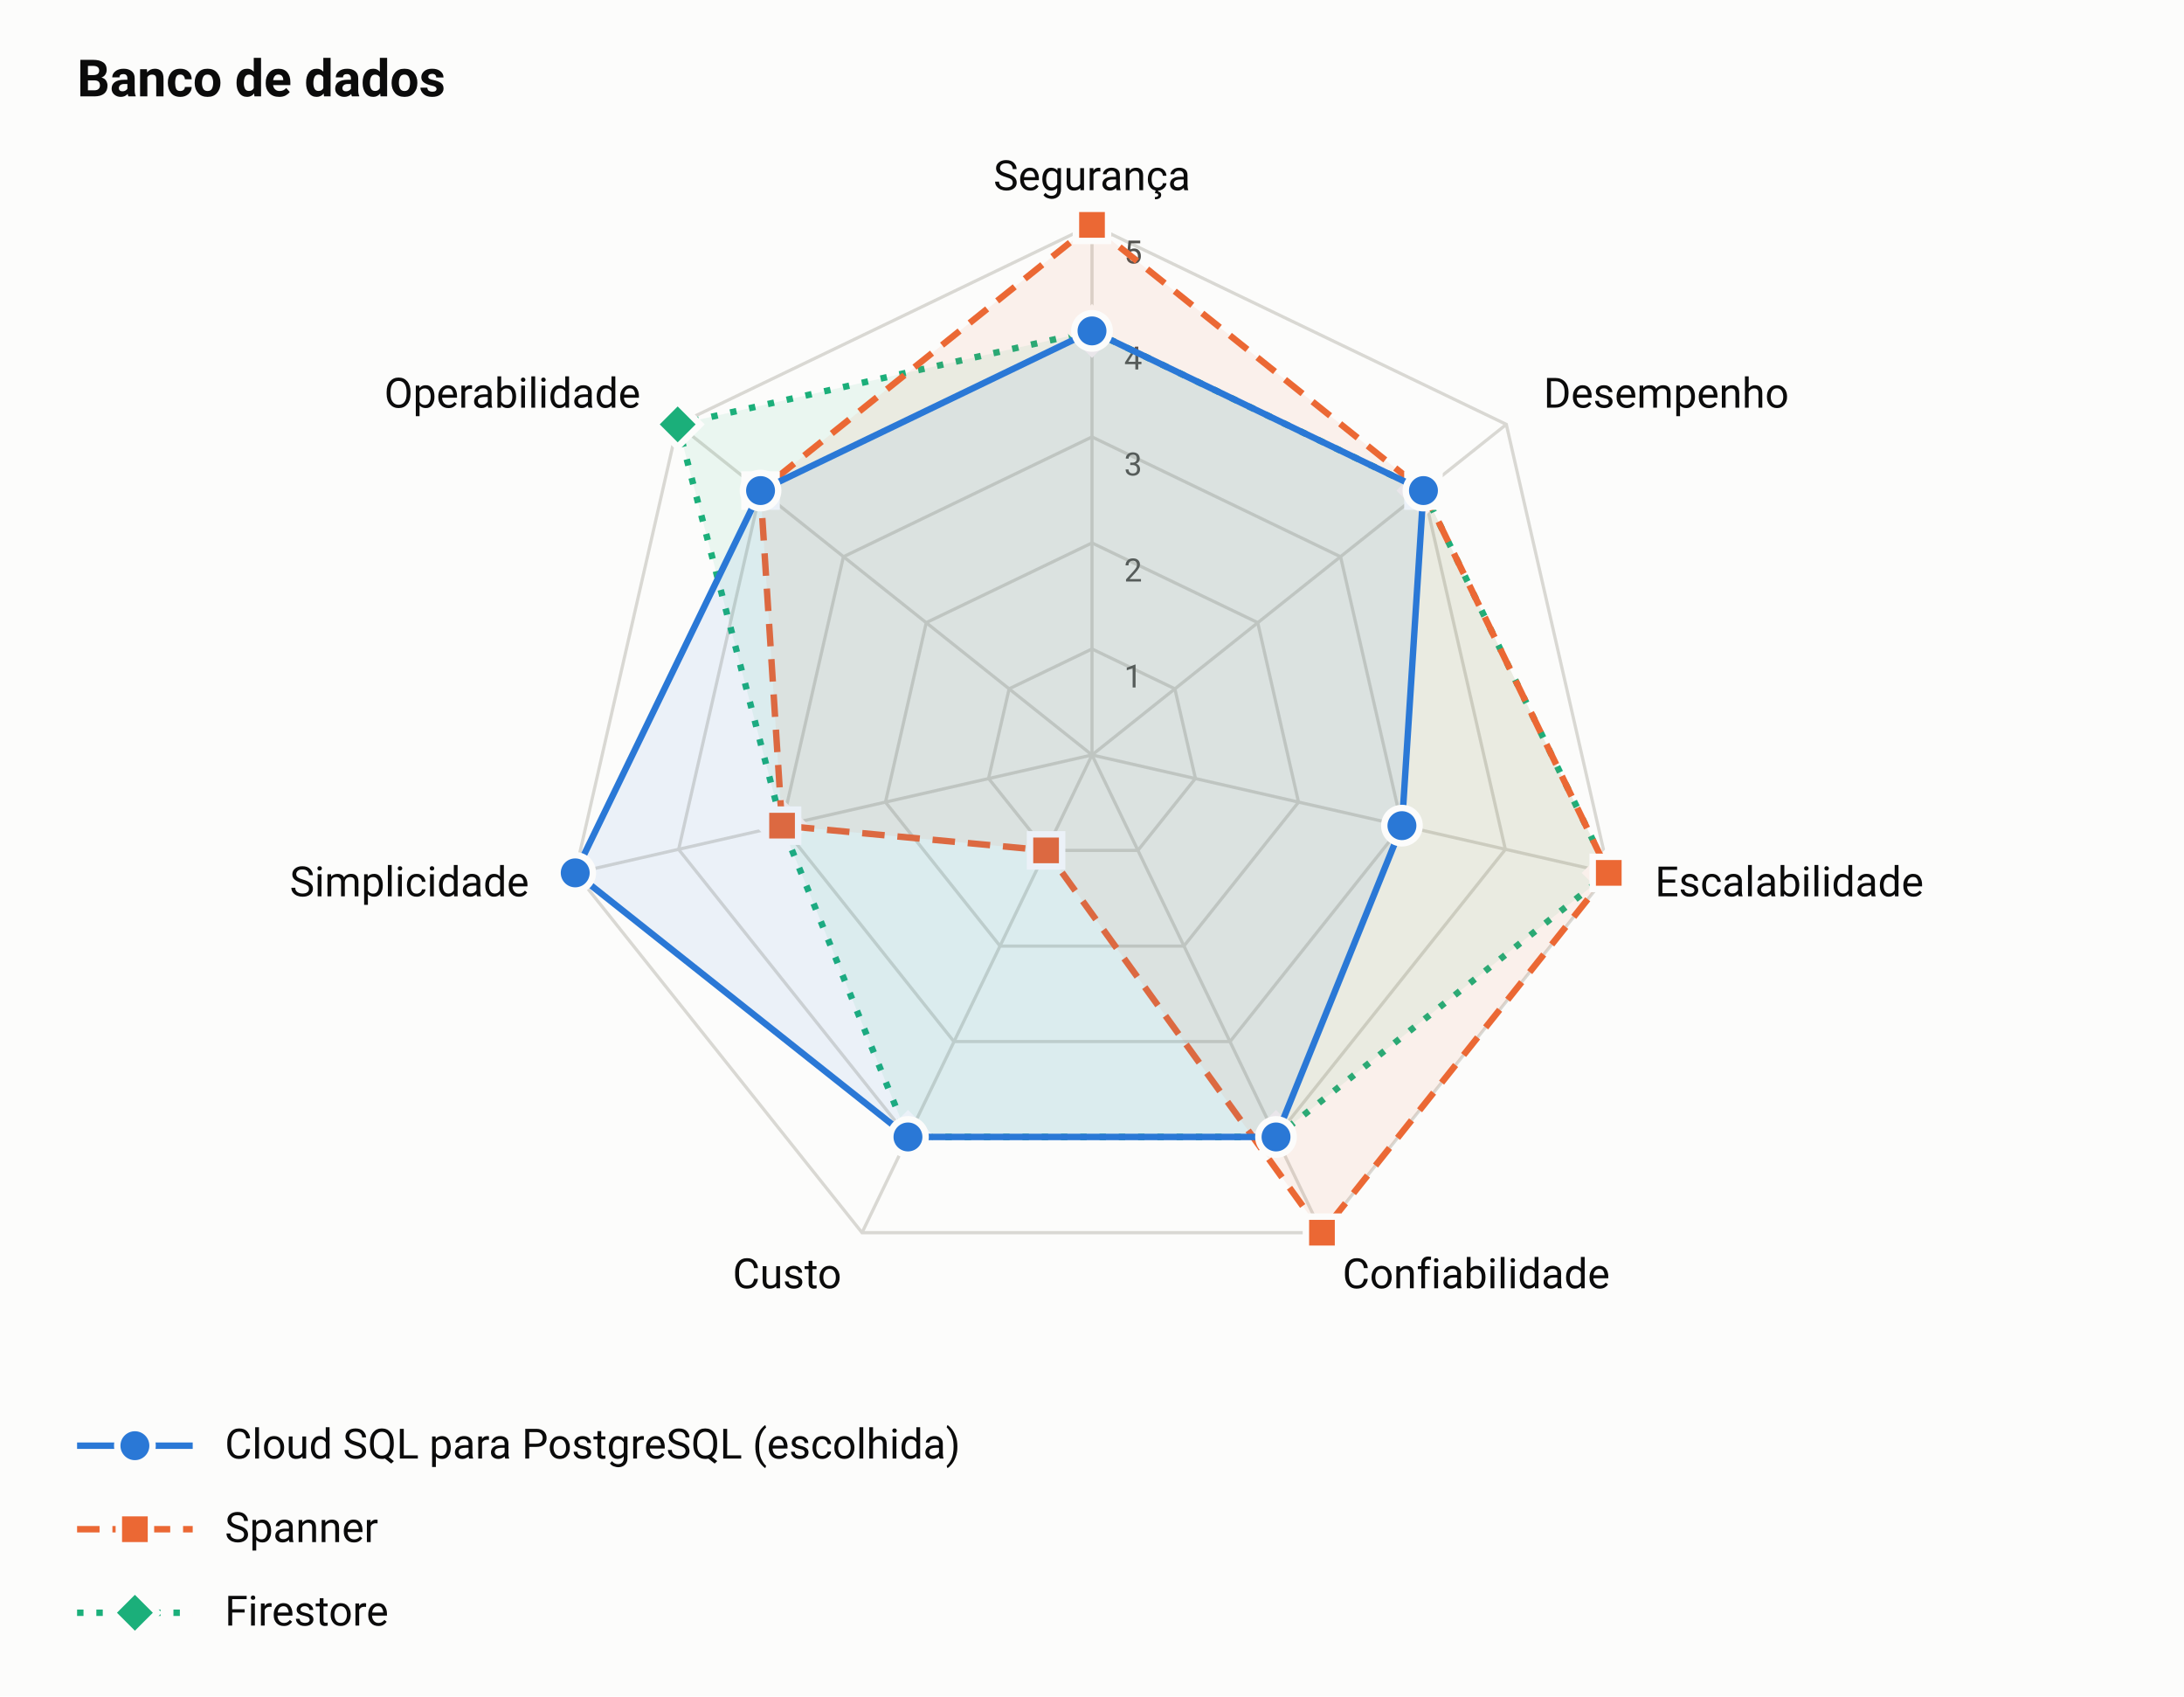
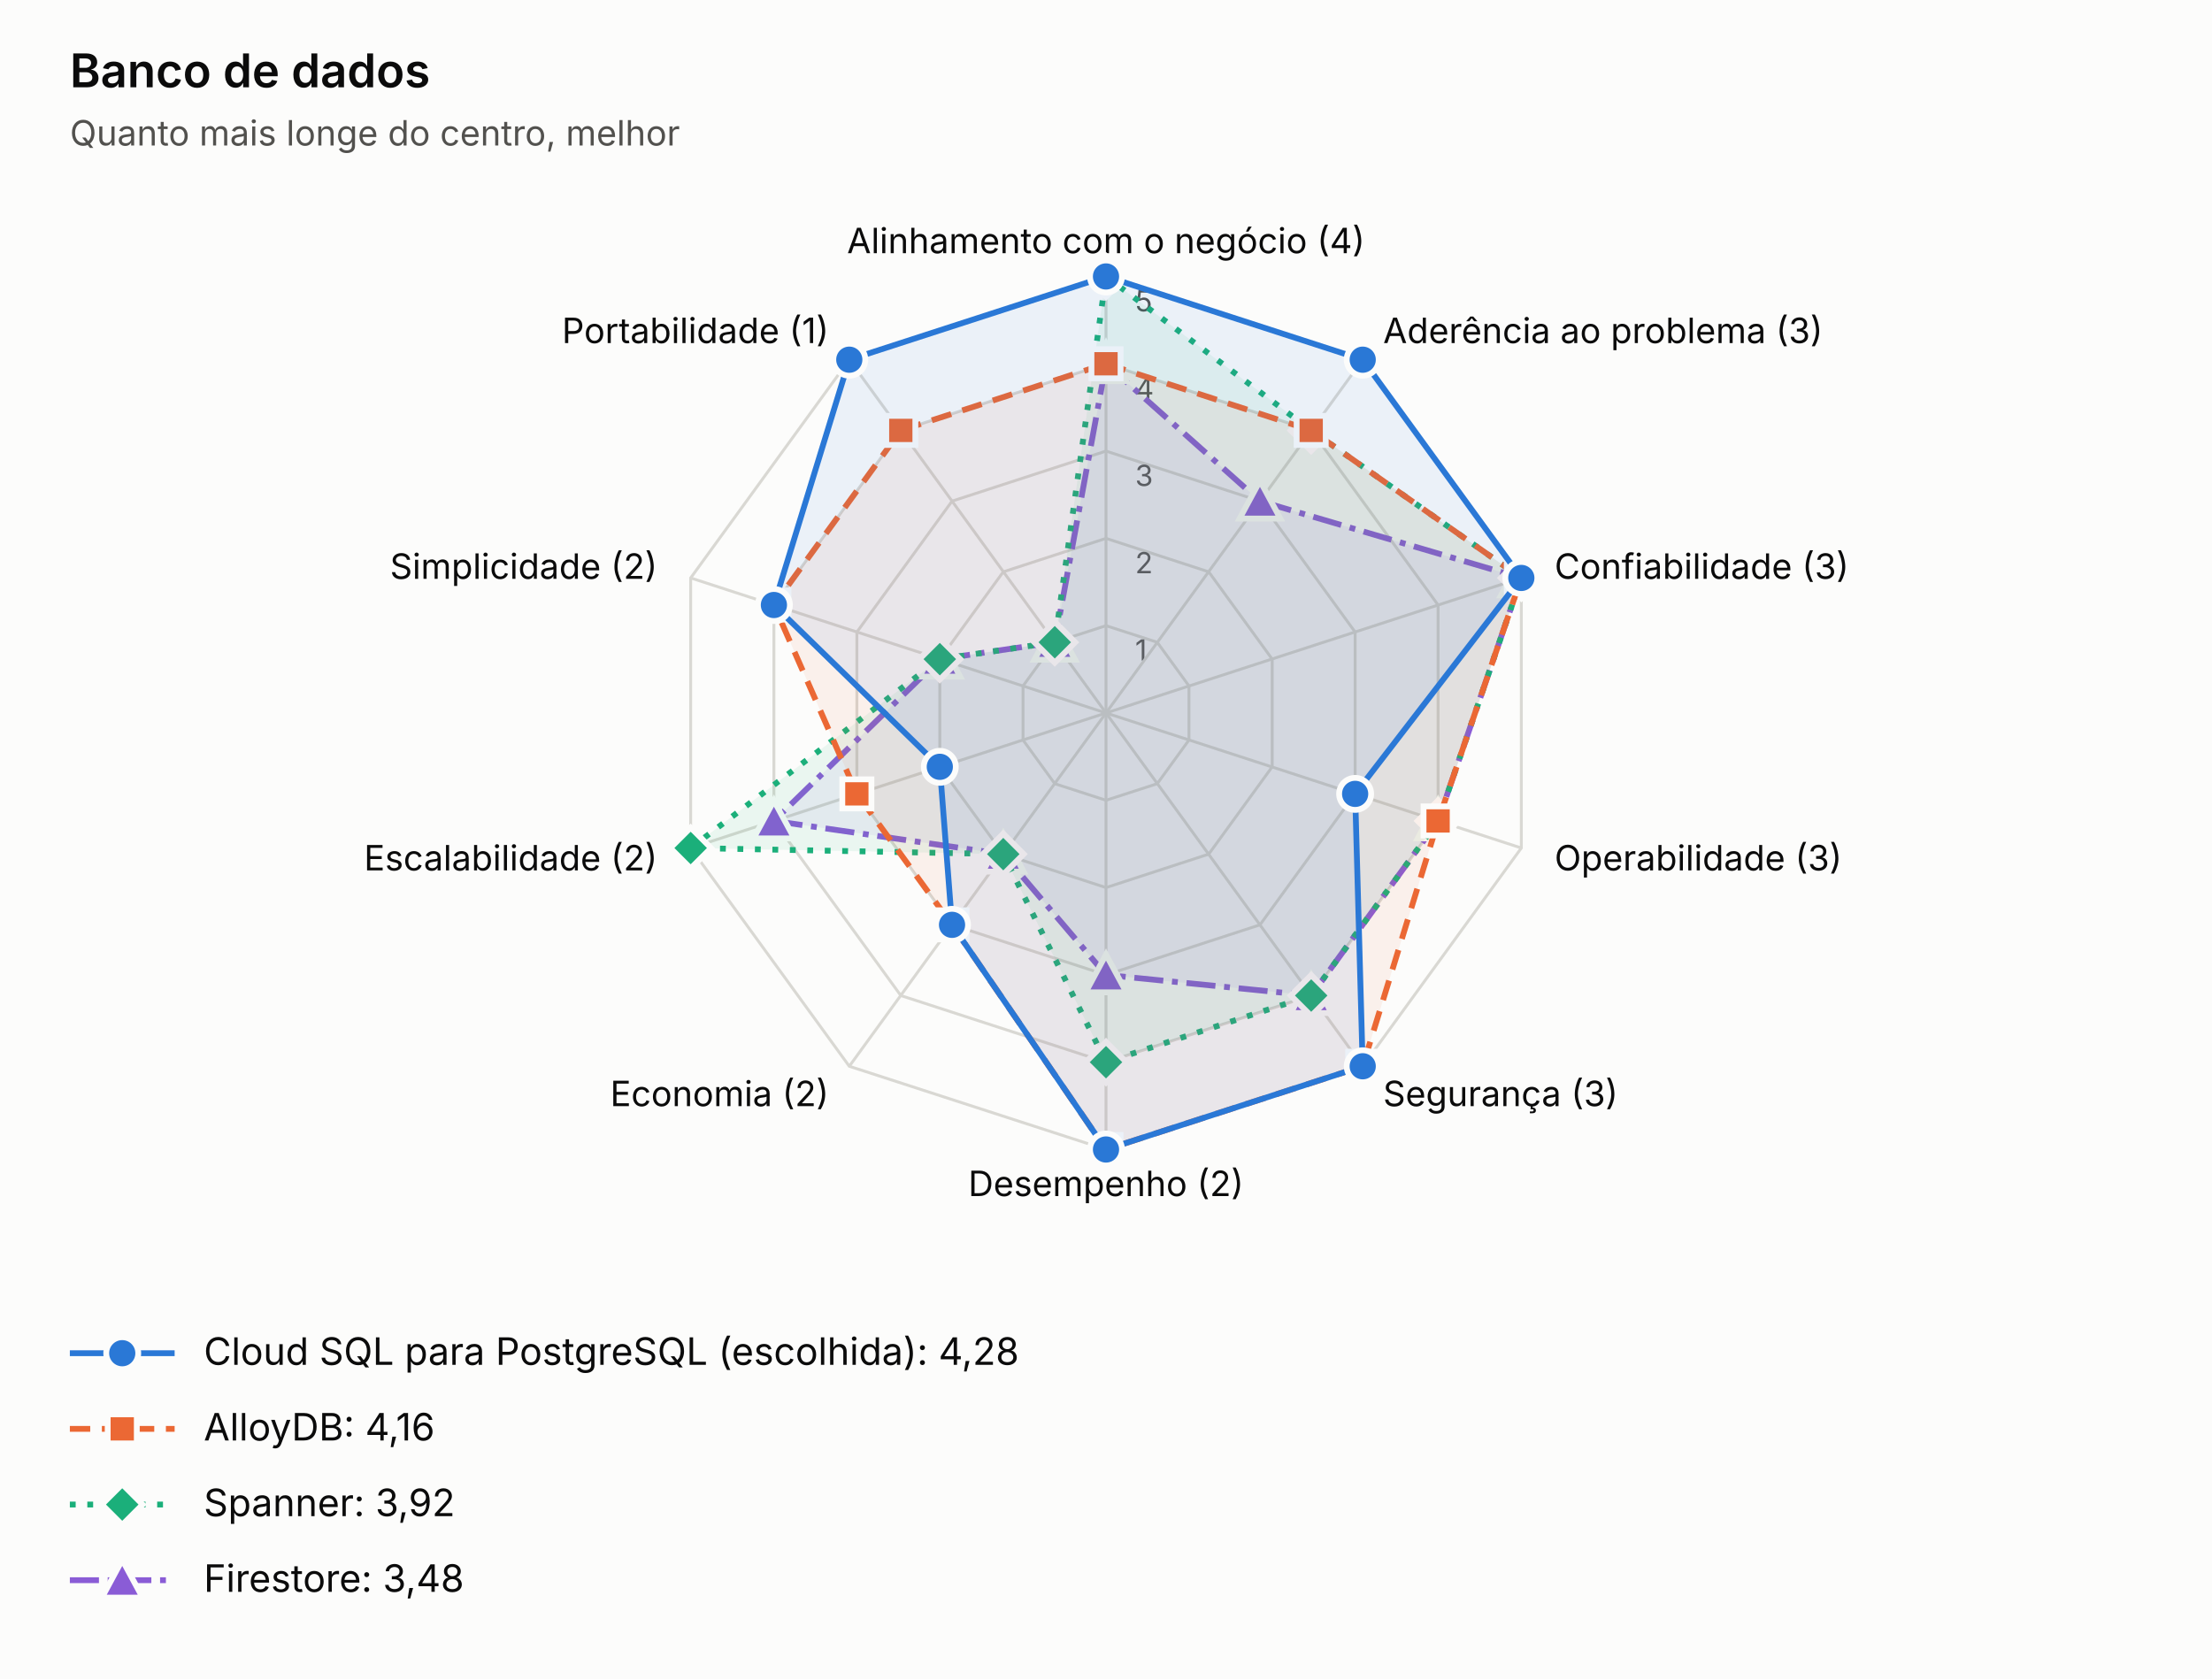
- <svg xmlns="http://www.w3.org/2000/svg" viewBox="0 0 680 528" role="img" aria-label="Banco de dados" font-family="-apple-system, 'Segoe UI', Roboto, Helvetica, Arial, sans-serif">
-   <rect width="680" height="528" fill="#fcfcfb" />
+ <svg xmlns="http://www.w3.org/2000/svg" viewBox="0 0 760 577" role="img" aria-label="Banco de dados" font-family="-apple-system, BlinkMacSystemFont, 'Segoe UI', sans-serif">
+   <rect width="760" height="577" fill="#fcfcfb" />
  <text x="24" y="30" font-size="16" font-weight="600" fill="#0b0b0b">Banco de dados</text>
-   <polygon points="340.0,202.0 365.8,214.4 372.2,242.3 354.3,264.7 325.7,264.7 307.8,242.3 314.2,214.4" fill="none" stroke="#d9d8d3" stroke-width="1" />
-   <text x="350.0" y="214.0" font-size="10" fill="#52514e">1</text>
-   <polygon points="340.0,169.0 391.6,193.8 404.3,249.7 368.6,294.5 311.4,294.5 275.7,249.7 288.4,193.8" fill="none" stroke="#d9d8d3" stroke-width="1" />
-   <text x="350.0" y="181.0" font-size="10" fill="#52514e">2</text>
-   <polygon points="340.0,136.0 417.4,173.3 436.5,257.0 383.0,324.2 297.0,324.2 243.5,257.0 262.6,173.3" fill="none" stroke="#d9d8d3" stroke-width="1" />
-   <text x="350.0" y="148.0" font-size="10" fill="#52514e">3</text>
-   <polygon points="340.0,103.0 443.2,152.7 468.7,264.4 397.3,353.9 282.7,353.9 211.3,264.4 236.8,152.7" fill="none" stroke="#d9d8d3" stroke-width="1" />
-   <text x="350.0" y="115.0" font-size="10" fill="#52514e">4</text>
-   <polygon points="340.0,70.0 469.0,132.1 500.9,271.7 411.6,383.7 268.4,383.7 179.1,271.7 211.0,132.1" fill="none" stroke="#d9d8d3" stroke-width="1" />
-   <text x="350.0" y="82.0" font-size="10" fill="#52514e">5</text>
-   <line x1="340" y1="235" x2="340.0" y2="70.0" stroke="#d9d8d3" stroke-width="1" />
-   <text x="340.0" y="59.2" text-anchor="middle" font-size="13" fill="#0b0b0b">Segurança</text>
-   <line x1="340" y1="235" x2="469.0" y2="132.1" stroke="#d9d8d3" stroke-width="1" />
-   <text x="480.6" y="126.9" text-anchor="start" font-size="13" fill="#0b0b0b">Desempenho</text>
-   <line x1="340" y1="235" x2="500.9" y2="271.7" stroke="#d9d8d3" stroke-width="1" />
-   <text x="515.3" y="279.0" text-anchor="start" font-size="13" fill="#0b0b0b">Escalabilidade</text>
-   <line x1="340" y1="235" x2="411.6" y2="383.7" stroke="#d9d8d3" stroke-width="1" />
-   <text x="418.0" y="401.0" text-anchor="start" font-size="13" fill="#0b0b0b">Confiabilidade</text>
-   <line x1="340" y1="235" x2="268.4" y2="383.7" stroke="#d9d8d3" stroke-width="1" />
-   <text x="262.0" y="401.0" text-anchor="end" font-size="13" fill="#0b0b0b">Custo</text>
-   <line x1="340" y1="235" x2="179.1" y2="271.7" stroke="#d9d8d3" stroke-width="1" />
-   <text x="164.7" y="279.0" text-anchor="end" font-size="13" fill="#0b0b0b">Simplicidade</text>
-   <line x1="340" y1="235" x2="211.0" y2="132.1" stroke="#d9d8d3" stroke-width="1" />
-   <text x="199.4" y="126.9" text-anchor="end" font-size="13" fill="#0b0b0b">Operabilidade</text>
-   <polygon points="340.0,103.0 443.2,152.7 500.9,271.7 397.3,353.9 282.7,353.9 243.5,257.0 211.0,132.1" fill="#1baf7a" fill-opacity="0.08" stroke="#1baf7a" stroke-width="2" stroke-linejoin="round" stroke-dasharray="2 4" />
-   <polygon points="340.0,96.0 347.0,103.0 340.0,110.0 333.0,103.0" fill="#1baf7a" stroke="#fcfcfb" stroke-width="2" />
-   <polygon points="443.2,145.7 450.2,152.7 443.2,159.7 436.2,152.7" fill="#1baf7a" stroke="#fcfcfb" stroke-width="2" />
-   <polygon points="500.9,264.7 507.9,271.7 500.9,278.7 493.9,271.7" fill="#1baf7a" stroke="#fcfcfb" stroke-width="2" />
-   <polygon points="397.3,346.9 404.3,353.9 397.3,360.9 390.3,353.9" fill="#1baf7a" stroke="#fcfcfb" stroke-width="2" />
-   <polygon points="282.7,346.9 289.7,353.9 282.7,360.9 275.7,353.9" fill="#1baf7a" stroke="#fcfcfb" stroke-width="2" />
-   <polygon points="243.5,250.0 250.5,257.0 243.5,264.0 236.5,257.0" fill="#1baf7a" stroke="#fcfcfb" stroke-width="2" />
-   <polygon points="211.0,125.1 218.0,132.1 211.0,139.1 204.0,132.1" fill="#1baf7a" stroke="#fcfcfb" stroke-width="2" />
-   <polygon points="340.0,70.0 443.2,152.7 500.9,271.7 411.6,383.7 325.7,264.7 243.5,257.0 236.8,152.7" fill="#eb6834" fill-opacity="0.08" stroke="#eb6834" stroke-width="2" stroke-linejoin="round" stroke-dasharray="7 4" />
-   <rect x="335.0" y="65.0" width="10" height="10" fill="#eb6834" stroke="#fcfcfb" stroke-width="2" />
-   <rect x="438.2" y="147.7" width="10" height="10" fill="#eb6834" stroke="#fcfcfb" stroke-width="2" />
-   <rect x="495.9" y="266.7" width="10" height="10" fill="#eb6834" stroke="#fcfcfb" stroke-width="2" />
-   <rect x="406.6" y="378.7" width="10" height="10" fill="#eb6834" stroke="#fcfcfb" stroke-width="2" />
-   <rect x="320.7" y="259.7" width="10" height="10" fill="#eb6834" stroke="#fcfcfb" stroke-width="2" />
-   <rect x="238.5" y="252.0" width="10" height="10" fill="#eb6834" stroke="#fcfcfb" stroke-width="2" />
-   <rect x="231.8" y="147.7" width="10" height="10" fill="#eb6834" stroke="#fcfcfb" stroke-width="2" />
-   <polygon points="340.0,103.0 443.2,152.7 436.5,257.0 397.3,353.9 282.7,353.9 179.1,271.7 236.8,152.7" fill="#2a78d6" fill-opacity="0.08" stroke="#2a78d6" stroke-width="2" stroke-linejoin="round" />
-   <circle cx="340.0" cy="103.0" r="5.5" fill="#2a78d6" stroke="#fcfcfb" stroke-width="2" />
-   <circle cx="443.2" cy="152.7" r="5.5" fill="#2a78d6" stroke="#fcfcfb" stroke-width="2" />
-   <circle cx="436.5" cy="257.0" r="5.5" fill="#2a78d6" stroke="#fcfcfb" stroke-width="2" />
-   <circle cx="397.3" cy="353.9" r="5.5" fill="#2a78d6" stroke="#fcfcfb" stroke-width="2" />
-   <circle cx="282.7" cy="353.9" r="5.5" fill="#2a78d6" stroke="#fcfcfb" stroke-width="2" />
-   <circle cx="179.1" cy="271.7" r="5.5" fill="#2a78d6" stroke="#fcfcfb" stroke-width="2" />
-   <circle cx="236.8" cy="152.7" r="5.5" fill="#2a78d6" stroke="#fcfcfb" stroke-width="2" />
-   <line x1="24" y1="450" x2="60" y2="450" stroke="#2a78d6" stroke-width="2" />
-   <circle cx="42.0" cy="450.0" r="5.5" fill="#2a78d6" stroke="#fcfcfb" stroke-width="2" />
-   <text x="70" y="454" font-size="13" fill="#0b0b0b">Cloud SQL para PostgreSQL (escolhida)</text>
-   <line x1="24" y1="476" x2="60" y2="476" stroke="#eb6834" stroke-width="2" stroke-dasharray="7 4" />
-   <rect x="37.0" y="471.0" width="10" height="10" fill="#eb6834" stroke="#fcfcfb" stroke-width="2" />
-   <text x="70" y="480" font-size="13" fill="#0b0b0b">Spanner</text>
-   <line x1="24" y1="502" x2="60" y2="502" stroke="#1baf7a" stroke-width="2" stroke-dasharray="2 4" />
-   <polygon points="42.0,495.0 49.0,502.0 42.0,509.0 35.0,502.0" fill="#1baf7a" stroke="#fcfcfb" stroke-width="2" />
-   <text x="70" y="506" font-size="13" fill="#0b0b0b">Firestore</text>
+   <text x="24" y="50" font-size="12" fill="#52514e">Quanto mais longe do centro, melhor</text>
+   <polygon points="380.0,215.0 397.6,220.7 408.5,235.7 408.5,254.3 397.6,269.3 380.0,275.0 362.4,269.3 351.5,254.3 351.5,235.7 362.4,220.7" fill="none" stroke="#d9d8d3" stroke-width="1" />
+   <text x="390.0" y="227.0" font-size="10" fill="#52514e">1</text>
+   <polygon points="380.0,185.0 415.3,196.5 437.1,226.5 437.1,263.5 415.3,293.5 380.0,305.0 344.7,293.5 322.9,263.5 322.9,226.5 344.7,196.5" fill="none" stroke="#d9d8d3" stroke-width="1" />
+   <text x="390.0" y="197.0" font-size="10" fill="#52514e">2</text>
+   <polygon points="380.0,155.0 432.9,172.2 465.6,217.2 465.6,272.8 432.9,317.8 380.0,335.0 327.1,317.8 294.4,272.8 294.4,217.2 327.1,172.2" fill="none" stroke="#d9d8d3" stroke-width="1" />
+   <text x="390.0" y="167.0" font-size="10" fill="#52514e">3</text>
+   <polygon points="380.0,125.0 450.5,147.9 494.1,207.9 494.1,282.1 450.5,342.1 380.0,365.0 309.5,342.1 265.9,282.1 265.9,207.9 309.5,147.9" fill="none" stroke="#d9d8d3" stroke-width="1" />
+   <text x="390.0" y="137.0" font-size="10" fill="#52514e">4</text>
+   <polygon points="380.0,95.0 468.2,123.6 522.7,198.6 522.7,291.4 468.2,366.4 380.0,395.0 291.8,366.4 237.3,291.4 237.3,198.6 291.8,123.6" fill="none" stroke="#d9d8d3" stroke-width="1" />
+   <text x="390.0" y="107.0" font-size="10" fill="#52514e">5</text>
+   <line x1="380" y1="245" x2="380.0" y2="95.0" stroke="#d9d8d3" stroke-width="1" />
+   <text x="380.0" y="87.0" text-anchor="middle" font-size="12" fill="#0b0b0b">Alinhamento com o negócio (4)</text>
+   <line x1="380" y1="245" x2="468.2" y2="123.6" stroke="#d9d8d3" stroke-width="1" />
+   <text x="475.2" y="117.9" text-anchor="start" font-size="12" fill="#0b0b0b">Aderência ao problema (3)</text>
+   <line x1="380" y1="245" x2="522.7" y2="198.6" stroke="#d9d8d3" stroke-width="1" />
+   <text x="534.1" y="198.9" text-anchor="start" font-size="12" fill="#0b0b0b">Confiabilidade (3)</text>
+   <line x1="380" y1="245" x2="522.7" y2="291.4" stroke="#d9d8d3" stroke-width="1" />
+   <text x="534.1" y="299.1" text-anchor="start" font-size="12" fill="#0b0b0b">Operabilidade (3)</text>
+   <line x1="380" y1="245" x2="468.2" y2="366.4" stroke="#d9d8d3" stroke-width="1" />
+   <text x="475.2" y="380.1" text-anchor="start" font-size="12" fill="#0b0b0b">Segurança (3)</text>
+   <line x1="380" y1="245" x2="380.0" y2="395.0" stroke="#d9d8d3" stroke-width="1" />
+   <text x="380.0" y="411.0" text-anchor="middle" font-size="12" fill="#0b0b0b">Desempenho (2)</text>
+   <line x1="380" y1="245" x2="291.8" y2="366.4" stroke="#d9d8d3" stroke-width="1" />
+   <text x="284.8" y="380.1" text-anchor="end" font-size="12" fill="#0b0b0b">Economia (2)</text>
+   <line x1="380" y1="245" x2="237.3" y2="291.4" stroke="#d9d8d3" stroke-width="1" />
+   <text x="225.9" y="299.1" text-anchor="end" font-size="12" fill="#0b0b0b">Escalabilidade (2)</text>
+   <line x1="380" y1="245" x2="237.3" y2="198.6" stroke="#d9d8d3" stroke-width="1" />
+   <text x="225.9" y="198.9" text-anchor="end" font-size="12" fill="#0b0b0b">Simplicidade (2)</text>
+   <line x1="380" y1="245" x2="291.8" y2="123.6" stroke="#d9d8d3" stroke-width="1" />
+   <text x="284.8" y="117.9" text-anchor="end" font-size="12" fill="#0b0b0b">Portabilidade (1)</text>
+   <polygon points="380.0,125.0 432.9,172.2 522.7,198.6 494.1,282.1 450.5,342.1 380.0,335.0 344.7,293.5 265.9,282.1 322.9,226.5 362.4,220.7" fill="#8a5cd6" fill-opacity="0.08" stroke="#8a5cd6" stroke-width="2" stroke-linejoin="round" stroke-dasharray="10 3 2 3" />
+   <polygon points="380.0,118.0 387.0,131.0 373.0,131.0" fill="#8a5cd6" stroke="#fcfcfb" stroke-width="2" />
+   <polygon points="432.9,165.2 439.9,178.2 425.9,178.2" fill="#8a5cd6" stroke="#fcfcfb" stroke-width="2" />
+   <polygon points="522.7,191.6 529.7,204.6 515.7,204.6" fill="#8a5cd6" stroke="#fcfcfb" stroke-width="2" />
+   <polygon points="494.1,275.1 501.1,288.1 487.1,288.1" fill="#8a5cd6" stroke="#fcfcfb" stroke-width="2" />
+   <polygon points="450.5,335.1 457.5,348.1 443.5,348.1" fill="#8a5cd6" stroke="#fcfcfb" stroke-width="2" />
+   <polygon points="380.0,328.0 387.0,341.0 373.0,341.0" fill="#8a5cd6" stroke="#fcfcfb" stroke-width="2" />
+   <polygon points="344.7,286.5 351.7,299.5 337.7,299.5" fill="#8a5cd6" stroke="#fcfcfb" stroke-width="2" />
+   <polygon points="265.9,275.1 272.9,288.1 258.9,288.1" fill="#8a5cd6" stroke="#fcfcfb" stroke-width="2" />
+   <polygon points="322.9,219.5 329.9,232.5 315.9,232.5" fill="#8a5cd6" stroke="#fcfcfb" stroke-width="2" />
+   <polygon points="362.4,213.7 369.4,226.7 355.4,226.7" fill="#8a5cd6" stroke="#fcfcfb" stroke-width="2" />
+   <polygon points="380.0,95.0 450.5,147.9 522.7,198.6 494.1,282.1 450.5,342.1 380.0,365.0 344.7,293.5 237.3,291.4 322.9,226.5 362.4,220.7" fill="#1baf7a" fill-opacity="0.08" stroke="#1baf7a" stroke-width="2" stroke-linejoin="round" stroke-dasharray="2 4" />
+   <polygon points="380.0,88.0 387.0,95.0 380.0,102.0 373.0,95.0" fill="#1baf7a" stroke="#fcfcfb" stroke-width="2" />
+   <polygon points="450.5,140.9 457.5,147.9 450.5,154.9 443.5,147.9" fill="#1baf7a" stroke="#fcfcfb" stroke-width="2" />
+   <polygon points="522.7,191.6 529.7,198.6 522.7,205.6 515.7,198.6" fill="#1baf7a" stroke="#fcfcfb" stroke-width="2" />
+   <polygon points="494.1,275.1 501.1,282.1 494.1,289.1 487.1,282.1" fill="#1baf7a" stroke="#fcfcfb" stroke-width="2" />
+   <polygon points="450.5,335.1 457.5,342.1 450.5,349.1 443.5,342.1" fill="#1baf7a" stroke="#fcfcfb" stroke-width="2" />
+   <polygon points="380.0,358.0 387.0,365.0 380.0,372.0 373.0,365.0" fill="#1baf7a" stroke="#fcfcfb" stroke-width="2" />
+   <polygon points="344.7,286.5 351.7,293.5 344.7,300.5 337.7,293.5" fill="#1baf7a" stroke="#fcfcfb" stroke-width="2" />
+   <polygon points="237.3,284.4 244.3,291.4 237.3,298.4 230.3,291.4" fill="#1baf7a" stroke="#fcfcfb" stroke-width="2" />
+   <polygon points="322.9,219.5 329.9,226.5 322.9,233.5 315.9,226.5" fill="#1baf7a" stroke="#fcfcfb" stroke-width="2" />
+   <polygon points="362.4,213.7 369.4,220.7 362.4,227.7 355.4,220.7" fill="#1baf7a" stroke="#fcfcfb" stroke-width="2" />
+   <polygon points="380.0,125.0 450.5,147.9 522.7,198.6 494.1,282.1 468.2,366.4 380.0,395.0 327.1,317.8 294.4,272.8 265.9,207.9 309.5,147.9" fill="#eb6834" fill-opacity="0.08" stroke="#eb6834" stroke-width="2" stroke-linejoin="round" stroke-dasharray="7 4" />
+   <rect x="375.0" y="120.0" width="10" height="10" fill="#eb6834" stroke="#fcfcfb" stroke-width="2" />
+   <rect x="445.5" y="142.9" width="10" height="10" fill="#eb6834" stroke="#fcfcfb" stroke-width="2" />
+   <rect x="517.7" y="193.6" width="10" height="10" fill="#eb6834" stroke="#fcfcfb" stroke-width="2" />
+   <rect x="489.1" y="277.1" width="10" height="10" fill="#eb6834" stroke="#fcfcfb" stroke-width="2" />
+   <rect x="463.2" y="361.4" width="10" height="10" fill="#eb6834" stroke="#fcfcfb" stroke-width="2" />
+   <rect x="375.0" y="390.0" width="10" height="10" fill="#eb6834" stroke="#fcfcfb" stroke-width="2" />
+   <rect x="322.1" y="312.8" width="10" height="10" fill="#eb6834" stroke="#fcfcfb" stroke-width="2" />
+   <rect x="289.4" y="267.8" width="10" height="10" fill="#eb6834" stroke="#fcfcfb" stroke-width="2" />
+   <rect x="260.9" y="202.9" width="10" height="10" fill="#eb6834" stroke="#fcfcfb" stroke-width="2" />
+   <rect x="304.5" y="142.9" width="10" height="10" fill="#eb6834" stroke="#fcfcfb" stroke-width="2" />
+   <polygon points="380.0,95.0 468.2,123.6 522.7,198.6 465.6,272.8 468.2,366.4 380.0,395.0 327.1,317.8 322.9,263.5 265.9,207.9 291.8,123.6" fill="#2a78d6" fill-opacity="0.08" stroke="#2a78d6" stroke-width="2" stroke-linejoin="round" />
+   <circle cx="380.0" cy="95.0" r="5.5" fill="#2a78d6" stroke="#fcfcfb" stroke-width="2" />
+   <circle cx="468.2" cy="123.6" r="5.5" fill="#2a78d6" stroke="#fcfcfb" stroke-width="2" />
+   <circle cx="522.7" cy="198.6" r="5.5" fill="#2a78d6" stroke="#fcfcfb" stroke-width="2" />
+   <circle cx="465.6" cy="272.8" r="5.5" fill="#2a78d6" stroke="#fcfcfb" stroke-width="2" />
+   <circle cx="468.2" cy="366.4" r="5.5" fill="#2a78d6" stroke="#fcfcfb" stroke-width="2" />
+   <circle cx="380.0" cy="395.0" r="5.5" fill="#2a78d6" stroke="#fcfcfb" stroke-width="2" />
+   <circle cx="327.1" cy="317.8" r="5.5" fill="#2a78d6" stroke="#fcfcfb" stroke-width="2" />
+   <circle cx="322.9" cy="263.5" r="5.5" fill="#2a78d6" stroke="#fcfcfb" stroke-width="2" />
+   <circle cx="265.9" cy="207.9" r="5.5" fill="#2a78d6" stroke="#fcfcfb" stroke-width="2" />
+   <circle cx="291.8" cy="123.6" r="5.5" fill="#2a78d6" stroke="#fcfcfb" stroke-width="2" />
+   <line x1="24" y1="465" x2="60" y2="465" stroke="#2a78d6" stroke-width="2" />
+   <circle cx="42.0" cy="465.0" r="5.5" fill="#2a78d6" stroke="#fcfcfb" stroke-width="2" />
+   <text x="70" y="469" font-size="13" fill="#0b0b0b">Cloud SQL para PostgreSQL (escolhida): 4,28</text>
+   <line x1="24" y1="491" x2="60" y2="491" stroke="#eb6834" stroke-width="2" stroke-dasharray="7 4" />
+   <rect x="37.0" y="486.0" width="10" height="10" fill="#eb6834" stroke="#fcfcfb" stroke-width="2" />
+   <text x="70" y="495" font-size="13" fill="#0b0b0b">AlloyDB: 4,16</text>
+   <line x1="24" y1="517" x2="60" y2="517" stroke="#1baf7a" stroke-width="2" stroke-dasharray="2 4" />
+   <polygon points="42.0,510.0 49.0,517.0 42.0,524.0 35.0,517.0" fill="#1baf7a" stroke="#fcfcfb" stroke-width="2" />
+   <text x="70" y="521" font-size="13" fill="#0b0b0b">Spanner: 3,92</text>
+   <line x1="24" y1="543" x2="60" y2="543" stroke="#8a5cd6" stroke-width="2" stroke-dasharray="10 3 2 3" />
+   <polygon points="42.0,536.0 49.0,549.0 35.0,549.0" fill="#8a5cd6" stroke="#fcfcfb" stroke-width="2" />
+   <text x="70" y="547" font-size="13" fill="#0b0b0b">Firestore: 3,48</text>
</svg>
